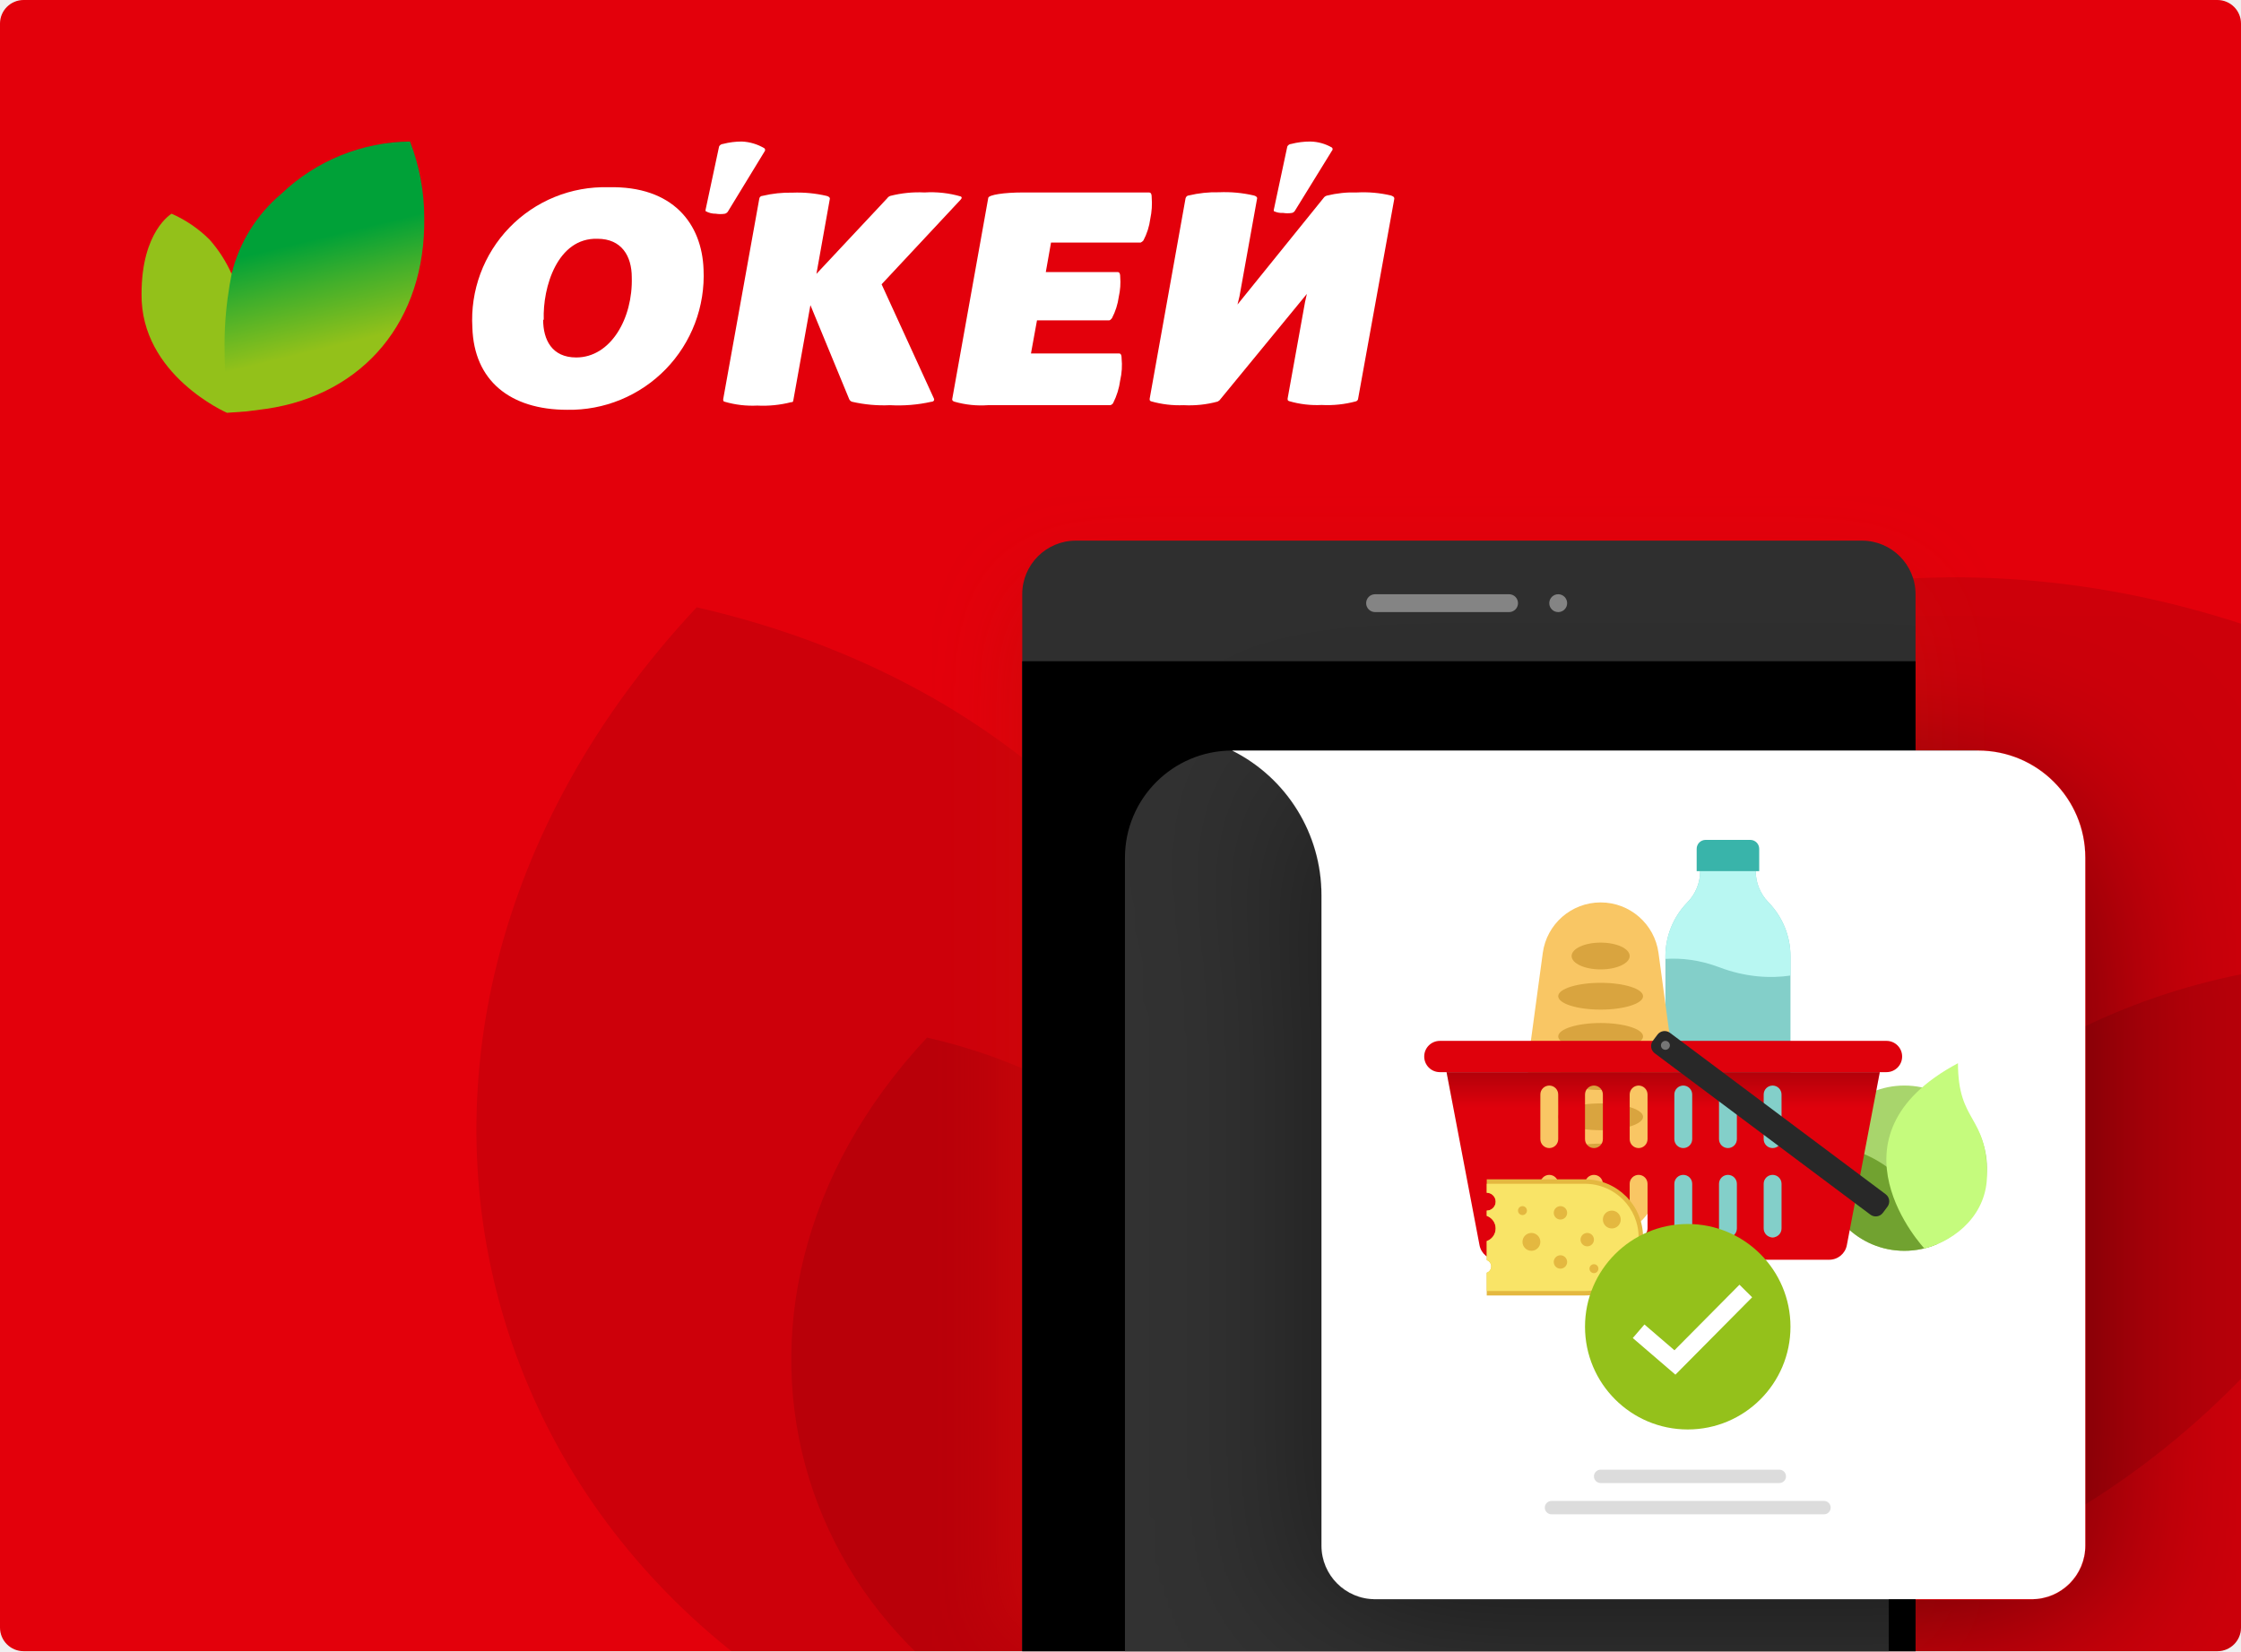
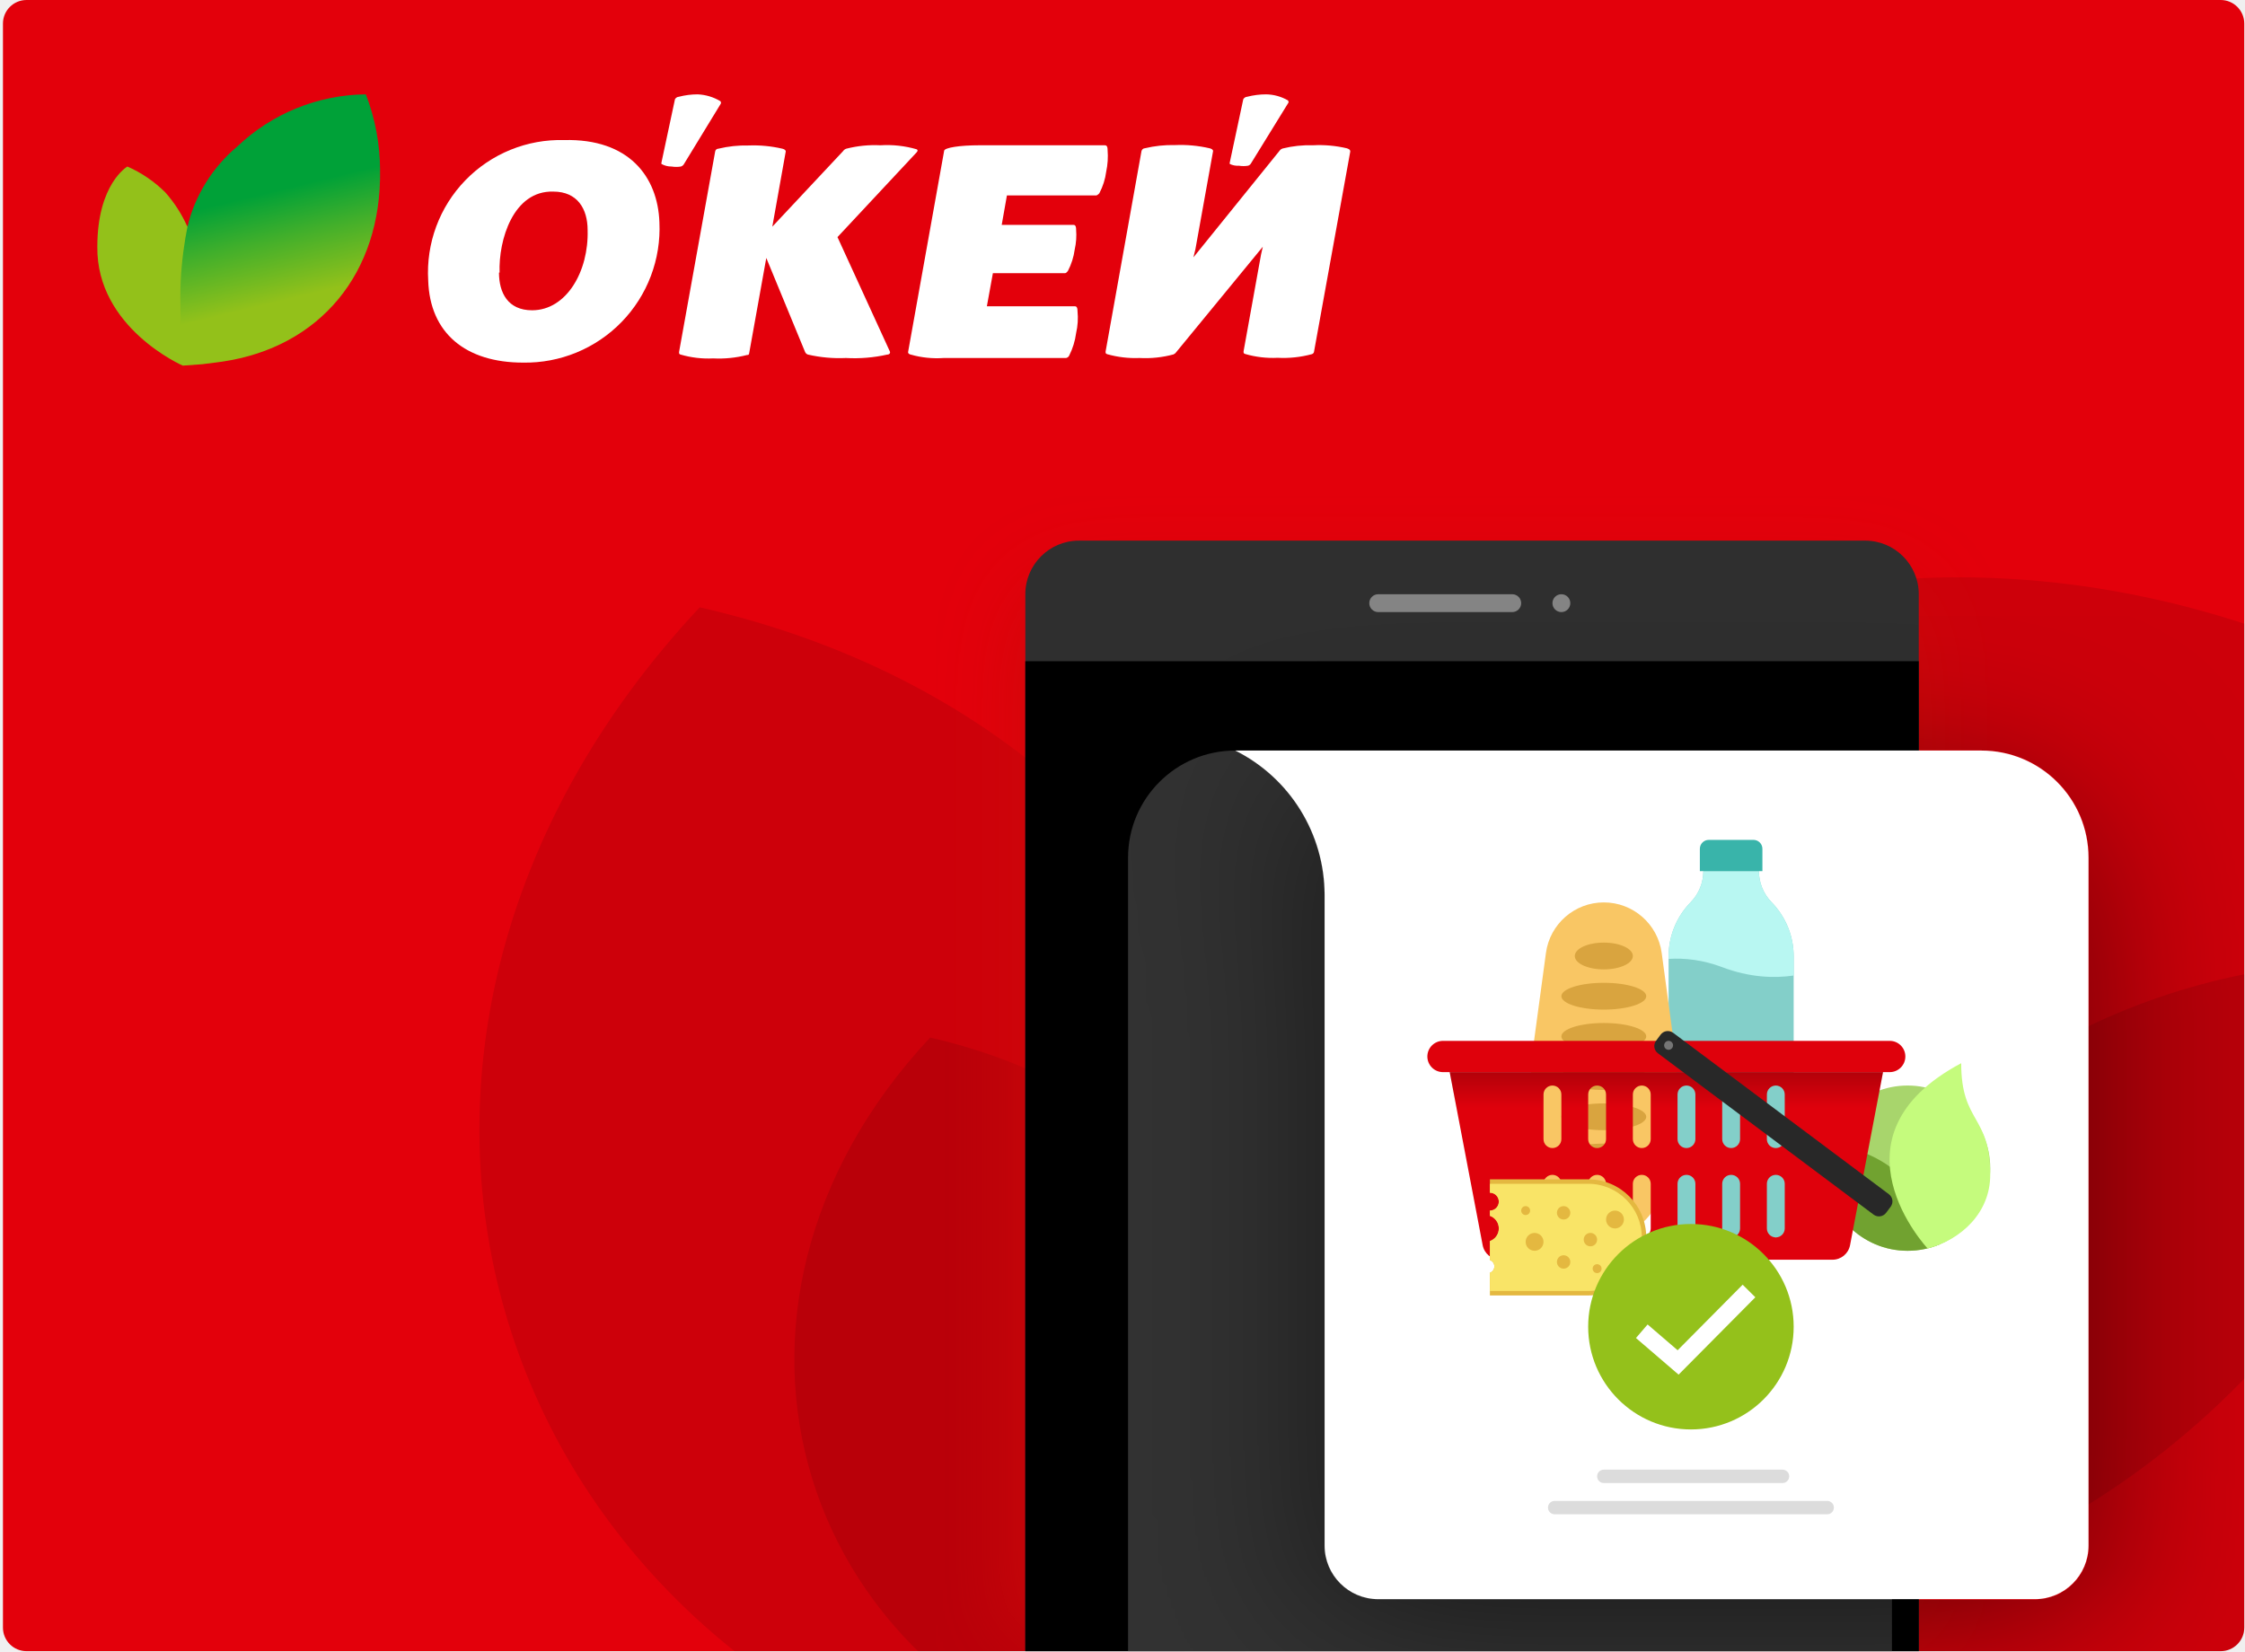
- <svg xmlns="http://www.w3.org/2000/svg" width="760" height="560" viewBox="0 0 760 560" fill="none">
-   <g clip-path="url(#clip0_4188_25077)">
-     <rect width="760" height="560" rx="8" fill="#E3000B" />
-     <mask id="mask0_4188_25077" style="mask-type:alpha" maskUnits="userSpaceOnUse" x="48" y="48" width="96" height="92">
-       <path d="M83.633 139.524C76.97 140 79.146 139.864 76.97 140C76.97 140 47.663 127.217 48.003 99.678C48.003 78.327 58.203 72.479 58.203 72.479C62.99 74.586 67.347 77.559 71.054 81.251C74.131 84.718 76.654 88.64 78.534 92.878C81.145 82.243 87.075 72.717 95.465 65.679C107.23 54.478 122.807 48.159 139.051 48C142.239 56.242 143.876 65.002 143.879 73.839C144.355 108.653 123.48 133.744 90.433 138.64L83.633 139.524Z" fill="white" />
+ <svg xmlns="http://www.w3.org/2000/svg" width="609" height="448" viewBox="0 0 609 448" fill="none">
+   <g clip-path="url(#clip0_30215_29438)">
+     <rect x="0.8" width="608" height="448" rx="6.4" fill="#E3000B" />
+     <mask id="mask0_30215_29438" style="mask-type:alpha" maskUnits="userSpaceOnUse" x="26" y="25" width="78" height="75">
+       <path d="M54.906 98.819C49.575 99.2 51.316 99.091 49.575 99.2C49.575 99.2 26.13 88.973 26.402 66.942C26.402 49.861 34.561 45.183 34.561 45.183C38.392 46.869 41.877 49.248 44.843 52.2C47.304 54.975 49.323 58.112 50.826 61.502C52.915 52.995 57.66 45.373 64.371 39.743C73.783 30.782 86.245 25.727 99.24 25.6C101.791 32.193 103.1 39.202 103.102 46.271C103.483 74.123 86.783 94.195 60.346 98.112L54.906 98.819Z" fill="white" />
    </mask>
-     <g mask="url(#mask0_4188_25077)">
-       <path d="M70.034 69.079L39.435 76.914L59.481 149.842L80.234 140.476C80.234 140.476 83.634 127.629 83.634 116.677C83.634 99.678 70.034 69.079 70.034 69.079Z" fill="url(#paint0_linear_4188_25077)" />
-       <path d="M162.484 132.104L141.431 45.28L110.832 52.08L87.034 65.679C87.034 65.679 76.153 88.405 76.153 116.677C76.154 144.95 80.859 151.897 80.859 151.897L162.484 132.104Z" fill="url(#paint1_linear_4188_25077)" />
+     <g mask="url(#mask0_30215_29438)">
+       <path d="M44.027 42.463L19.548 48.732L35.584 107.074L52.186 99.581C52.186 99.581 54.906 89.304 54.906 80.542C54.906 66.942 44.027 42.463 44.027 42.463Z" fill="url(#paint0_linear_30215_29438)" />
+       <path d="M117.987 92.883L101.144 23.424L76.665 28.864L57.626 39.743C57.626 39.743 48.922 57.924 48.922 80.542C48.923 103.16 52.686 108.717 52.686 108.717L117.987 92.883Z" fill="url(#paint1_linear_30215_29438)" />
    </g>
-     <path d="M390.572 66.835C390.572 65.475 390.096 65.272 389.62 65.272H347.122C340.322 65.272 335.359 66.087 335.155 67.107L322.915 135.444C322.915 135.852 323.255 136.124 323.799 136.26C327.444 137.293 331.24 137.684 335.019 137.416H376.497C376.711 137.374 376.913 137.285 377.09 137.155C377.266 137.026 377.412 136.86 377.517 136.668C378.737 134.259 379.541 131.662 379.897 128.985C380.462 126.534 380.623 124.008 380.373 121.505C380.373 120.077 379.897 119.873 379.489 119.873H349.638L351.678 108.654H376.089C376.497 108.654 376.769 108.314 377.109 107.906C378.296 105.633 379.078 103.171 379.421 100.63C379.925 98.401 380.085 96.108 379.897 93.83C379.897 92.47 379.421 92.266 379.013 92.266H354.67L356.438 82.271H386.832C386.832 82.271 387.512 81.931 387.784 81.523C388.98 79.254 389.763 76.79 390.096 74.247C390.619 71.813 390.779 69.316 390.572 66.835Z" fill="white" />
-     <path d="M287.965 135.308C288.05 135.535 288.186 135.739 288.363 135.904C288.54 136.069 288.753 136.191 288.985 136.26C293.196 137.227 297.52 137.616 301.836 137.416C306.536 137.68 311.25 137.291 315.844 136.26C316.524 136.26 317 135.784 316.728 135.172L298.98 96.414L325.839 67.651C326.315 67.107 326.179 66.835 325.839 66.631C321.846 65.469 317.682 65.008 313.532 65.271C309.642 65.079 305.746 65.468 301.972 66.427C301.529 66.572 301.147 66.859 300.884 67.243L276.881 92.878L281.437 67.379C281.437 66.835 280.825 66.563 280.281 66.427C276.516 65.554 272.652 65.188 268.79 65.339C265.357 65.26 261.929 65.625 258.59 66.427C258.046 66.427 257.57 66.835 257.502 67.379L245.263 135.376C245.263 135.92 245.263 136.124 245.807 136.26C249.381 137.299 253.104 137.736 256.822 137.552C260.689 137.748 264.563 137.358 268.314 136.396C268.722 136.396 268.994 136.396 269.062 135.648L274.841 103.486L287.965 135.308Z" fill="white" />
-     <path d="M471.693 66.291C467.93 65.409 464.061 65.066 460.202 65.272C456.745 65.159 453.29 65.525 449.934 66.359C449.627 66.45 449.347 66.613 449.118 66.835L419.675 103.282L420.355 100.494L426.339 67.243C426.339 66.7 425.727 66.427 425.183 66.291C421.329 65.397 417.372 65.031 413.42 65.204C409.964 65.12 406.513 65.486 403.152 66.291C402.676 66.291 402.2 66.7 402.064 67.243L389.893 135.24C389.893 135.784 389.893 135.92 390.437 136.124C393.995 137.13 397.69 137.566 401.384 137.416C405.278 137.627 409.18 137.214 412.944 136.192L413.556 135.784L443.202 99.678L442.59 102.398L436.675 135.172C436.675 135.716 436.675 135.852 437.219 136.056C440.793 137.096 444.516 137.532 448.234 137.348C452.128 137.552 456.029 137.139 459.794 136.124C459.964 136.08 460.121 135.995 460.251 135.877C460.382 135.758 460.481 135.61 460.541 135.444L472.849 67.447C472.917 66.7 472.237 66.496 471.693 66.291Z" fill="white" />
-     <path d="M444.358 48C442.179 47.999 440.009 48.273 437.898 48.816C437.286 48.816 436.606 49.36 436.538 49.836L431.982 71.187C431.982 71.187 431.982 71.187 431.982 71.595C432.953 72.072 434.032 72.283 435.11 72.207C436.123 72.374 437.157 72.374 438.17 72.207C438.561 72.106 438.9 71.864 439.122 71.527L451.702 51.128C451.776 51.058 451.835 50.974 451.875 50.88C451.915 50.787 451.936 50.686 451.936 50.584C451.936 50.482 451.915 50.381 451.875 50.288C451.835 50.194 451.776 50.11 451.702 50.04C449.466 48.749 446.939 48.047 444.358 48Z" fill="white" />
-     <path d="M251.586 48C249.429 47.999 247.281 48.273 245.194 48.816C244.582 48.816 243.902 49.36 243.834 49.836L239.278 71.187C239.278 71.187 239.278 71.187 239.278 71.595C240.334 72.194 241.532 72.499 242.746 72.479C243.782 72.65 244.838 72.65 245.874 72.479C246.255 72.358 246.588 72.12 246.826 71.799L259.269 51.4C259.403 51.25 259.477 51.057 259.477 50.856C259.477 50.655 259.403 50.462 259.269 50.312C256.94 48.914 254.299 48.119 251.586 48Z" fill="white" />
-     <path d="M238.599 91.382C238.888 97.594 237.9 103.8 235.696 109.615C233.493 115.431 230.12 120.733 225.787 125.194C221.453 129.654 216.251 133.179 210.502 135.551C204.753 137.922 198.579 139.089 192.361 138.98C172.913 138.98 160.742 128.984 160.198 111.101C159.828 104.881 160.755 98.652 162.921 92.809C165.087 86.966 168.445 81.638 172.78 77.162C177.115 72.686 182.334 69.16 188.104 66.809C193.875 64.458 200.071 63.332 206.3 63.503C228.263 62.959 238.055 75.947 238.599 91.382ZM184.201 108.449C184.201 115.249 187.193 121.233 195.42 121.233C207.116 121.233 214.664 107.973 214.256 94.034C214.256 86.826 210.788 80.978 202.628 80.978C189.029 80.57 183.997 97.434 184.405 108.449H184.201Z" fill="white" />
-     <path d="M314.395 351.894C228.217 444.022 268.209 574.621 391.196 602.698C477.374 510.57 437.382 379.972 314.395 351.894Z" fill="black" fill-opacity="0.1" />
-     <path d="M236.266 205.971C96.44 355.451 161.327 567.35 360.877 612.907C500.703 463.427 435.815 251.528 236.266 205.971Z" fill="black" fill-opacity="0.1" />
-     <path d="M847.834 254.2C834.22 509.238 587.464 634.046 373.959 493.884C387.573 238.846 634.329 114.038 847.834 254.2Z" fill="black" fill-opacity="0.1" />
-     <path d="M924.447 353.83C941.365 554.81 761.827 679.116 579.658 592.55C562.74 391.57 742.278 267.264 924.447 353.83Z" fill="black" fill-opacity="0.1" />
-     <g filter="url(#filter0_d_4188_25077)">
-       <path d="M346.668 201.532C346.668 191.493 354.807 183.355 364.846 183.355H631.448C641.487 183.355 649.626 191.493 649.626 201.532V560.537H346.668V201.532Z" fill="#2F2F2F" />
+     <path d="M300.457 40.668C300.457 39.58 300.076 39.417 299.695 39.417H265.697C260.257 39.417 256.286 40.07 256.123 40.886L246.331 95.556C246.331 95.882 246.603 96.1 247.038 96.208C249.954 97.034 252.991 97.347 256.014 97.133H289.196C289.368 97.099 289.53 97.028 289.671 96.924C289.812 96.821 289.928 96.688 290.012 96.535C290.988 94.608 291.632 92.529 291.916 90.388C292.369 88.427 292.497 86.406 292.297 84.404C292.297 83.262 291.916 83.099 291.59 83.099H267.709L269.341 74.123H288.87C289.196 74.123 289.414 73.851 289.686 73.525C290.635 71.706 291.261 69.737 291.535 67.704C291.939 65.921 292.067 64.086 291.916 62.264C291.916 61.176 291.535 61.013 291.209 61.013H271.735L273.149 53.017H297.465C297.465 53.017 298.009 52.745 298.226 52.418C299.183 50.603 299.81 48.632 300.076 46.598C300.494 44.651 300.622 42.653 300.457 40.668V40.668Z" fill="white" />
+     <path d="M218.372 95.447C218.439 95.628 218.548 95.791 218.69 95.923C218.832 96.056 219.002 96.153 219.188 96.208C222.557 96.982 226.016 97.293 229.469 97.133C233.229 97.344 237 97.033 240.675 96.208C241.219 96.208 241.599 95.827 241.382 95.338L227.184 64.331L248.671 41.321C249.052 40.886 248.943 40.668 248.671 40.505C245.477 39.575 242.145 39.207 238.825 39.417C235.714 39.263 232.597 39.575 229.578 40.342C229.223 40.457 228.917 40.687 228.707 40.995L209.505 61.502L213.149 41.103C213.149 40.668 212.66 40.451 212.225 40.342C209.213 39.644 206.121 39.351 203.032 39.471C200.285 39.408 197.543 39.7 194.872 40.342C194.437 40.342 194.056 40.668 194.002 41.103L184.21 95.501C184.21 95.936 184.21 96.099 184.645 96.208C187.505 97.04 190.483 97.389 193.458 97.242C196.551 97.398 199.65 97.087 202.651 96.317C202.977 96.317 203.195 96.317 203.249 95.719L207.873 69.989L218.372 95.447Z" fill="white" />
+     <path d="M365.353 40.233C362.343 39.527 359.248 39.252 356.16 39.417C353.395 39.327 350.631 39.62 347.946 40.288C347.701 40.36 347.477 40.49 347.293 40.668L323.739 69.826L324.283 67.595L329.07 40.995C329.07 40.56 328.581 40.342 328.145 40.233C325.062 39.518 321.897 39.225 318.735 39.363C315.971 39.296 313.209 39.589 310.521 40.233C310.14 40.233 309.759 40.56 309.65 40.995L299.913 95.392C299.913 95.828 299.913 95.936 300.348 96.1C303.195 96.904 306.151 97.253 309.106 97.133C312.221 97.302 315.343 96.971 318.354 96.154L318.843 95.828L342.561 66.942L342.071 69.118L337.339 95.338C337.339 95.773 337.339 95.882 337.774 96.045C340.634 96.877 343.612 97.226 346.586 97.079C349.701 97.242 352.822 96.911 355.834 96.1C355.97 96.064 356.096 95.996 356.2 95.901C356.304 95.807 356.384 95.688 356.432 95.556L366.278 41.158C366.333 40.56 365.789 40.396 365.353 40.233Z" fill="white" />
+     <path d="M343.486 25.6C341.743 25.599 340.007 25.819 338.319 26.253C337.829 26.253 337.285 26.688 337.231 27.069L333.586 44.15C333.586 44.15 333.586 44.15 333.586 44.476C334.362 44.857 335.226 45.026 336.088 44.966C336.899 45.1 337.726 45.1 338.536 44.966C338.848 44.885 339.12 44.691 339.298 44.422L349.361 28.102C349.421 28.047 349.468 27.979 349.5 27.904C349.532 27.829 349.549 27.749 349.549 27.667C349.549 27.586 349.532 27.505 349.5 27.43C349.468 27.355 349.421 27.288 349.361 27.232C347.573 26.199 345.551 25.637 343.486 25.6V25.6Z" fill="white" />
+     <path d="M189.268 25.6C187.543 25.599 185.824 25.819 184.154 26.253C183.665 26.253 183.121 26.688 183.067 27.069L179.422 44.15C179.422 44.15 179.422 44.15 179.422 44.476C180.267 44.955 181.225 45.2 182.196 45.183C183.025 45.32 183.87 45.32 184.698 45.183C185.003 45.086 185.27 44.896 185.46 44.639L195.415 28.32C195.522 28.2 195.581 28.045 195.581 27.885C195.581 27.724 195.522 27.569 195.415 27.45C193.552 26.331 191.439 25.695 189.268 25.6V25.6Z" fill="white" />
+     <path d="M178.879 60.306C179.11 65.275 178.32 70.24 176.557 74.892C174.794 79.545 172.096 83.786 168.629 87.355C165.163 90.924 161.001 93.743 156.402 95.641C151.802 97.537 146.863 98.471 141.888 98.384C126.331 98.384 116.593 90.388 116.158 76.081C115.862 71.105 116.604 66.121 118.337 61.447C120.07 56.773 122.755 52.51 126.224 48.93C129.692 45.349 133.867 42.528 138.483 40.647C143.1 38.766 148.057 37.866 153.04 38.003C170.61 37.567 178.443 47.957 178.879 60.306ZM135.361 73.959C135.361 79.399 137.754 84.186 144.336 84.186C153.693 84.186 159.731 73.579 159.404 62.427C159.404 56.661 156.63 51.983 150.102 51.983C139.223 51.656 135.197 65.147 135.524 73.959H135.361Z" fill="white" />
+     <path d="M252.316 281.515C183.374 355.218 215.367 459.696 313.757 482.159C382.699 408.456 350.706 303.977 252.316 281.515Z" fill="black" fill-opacity="0.1" />
+     <path d="M189.812 164.777C77.952 284.361 129.862 453.88 289.502 490.326C401.362 370.742 349.452 201.222 189.812 164.777Z" fill="black" fill-opacity="0.1" />
+     <path d="M679.067 203.36C668.175 407.391 470.771 507.237 299.967 395.107C310.858 191.077 508.263 91.23 679.067 203.36Z" fill="black" fill-opacity="0.1" />
+     <path d="M740.357 283.064C753.892 443.848 610.261 543.293 464.526 474.04C450.991 313.256 594.622 213.811 740.357 283.064Z" fill="black" fill-opacity="0.1" />
+     <g filter="url(#filter0_d_30215_29438)">
+       <path d="M278.135 161.226C278.135 153.195 284.645 146.684 292.677 146.684H505.959C513.99 146.684 520.501 153.195 520.501 161.226V448.43H278.135V161.226Z" fill="#2F2F2F" />
    </g>
-     <path d="M346.668 224.254H649.626V560.537H346.668V224.254Z" fill="black" />
-     <rect x="514.809" y="201.533" width="6.059" height="51.503" rx="3.03" transform="rotate(90 514.809 201.533)" fill="#848484" />
-     <rect x="531.472" y="201.533" width="6.059" height="6.059" rx="3.03" transform="rotate(90 531.472 201.533)" fill="#848484" />
-     <path d="M670.833 254.55H417.863C397.785 254.55 381.509 270.827 381.509 290.905V560.537H640.537V303.57C640.537 282.811 652.266 263.834 670.833 254.55Z" fill="#323232" />
-     <g filter="url(#filter1_d_4188_25077)">
-       <path d="M417.863 254.55H670.833C690.911 254.55 707.188 270.827 707.188 290.905V524.182C707.188 534.221 699.049 542.36 689.01 542.36H466.336C456.297 542.36 448.159 534.221 448.159 524.182V303.57C448.159 282.811 436.431 263.834 417.863 254.55Z" fill="white" />
+     <path d="M278.135 179.404H520.501V448.43H278.135V179.404Z" fill="black" />
+     <rect x="412.647" y="161.226" width="4.847" height="41.202" rx="2.424" transform="rotate(90 412.647 161.226)" fill="#848484" />
+     <rect x="425.978" y="161.226" width="4.847" height="4.847" rx="2.424" transform="rotate(90 425.978 161.226)" fill="#848484" />
+     <path d="M537.466 203.64H335.09C319.028 203.64 306.006 216.661 306.006 232.724V448.43H513.229V242.856C513.229 226.249 522.612 211.067 537.466 203.64V203.64Z" fill="#323232" />
+     <g filter="url(#filter1_d_30215_29438)">
+       <path d="M335.091 203.64H537.466C553.529 203.64 566.55 216.661 566.55 232.724V419.346C566.55 427.377 560.04 433.888 552.008 433.888H373.869C365.838 433.888 359.327 427.377 359.327 419.346V242.856C359.327 226.249 349.945 211.067 335.091 203.64V203.64Z" fill="white" />
    </g>
-     <path fill-rule="evenodd" clip-rule="evenodd" d="M576.579 295.449H586.004H595.43C595.43 299.36 596.949 303.118 599.666 305.93L599.848 306.118C604.571 311.006 607.211 317.538 607.211 324.335V413.603C607.211 416.949 604.499 419.662 601.152 419.662H586.004H570.857C567.51 419.662 564.797 416.949 564.797 413.603V324.335C564.797 317.538 567.438 311.006 572.161 306.118L572.343 305.93C575.06 303.118 576.579 299.36 576.579 295.449Z" fill="#83CFC9" />
-     <path fill-rule="evenodd" clip-rule="evenodd" d="M586.004 295.449H576.579C576.579 299.36 575.06 303.118 572.343 305.93L572.161 306.118C567.438 311.006 564.797 317.538 564.797 324.335V325.213C570.256 324.868 576.437 325.538 582.975 328.018C592.213 331.522 600.6 331.83 607.211 330.857V324.335C607.211 317.538 604.571 311.006 599.848 306.118L599.666 305.93C596.949 303.118 595.43 299.36 595.43 295.449H586.004Z" fill="#B8F7F2" />
-     <path d="M575.401 287.876C575.401 286.202 576.757 284.846 578.43 284.846H593.578C595.252 284.846 596.608 286.202 596.608 287.876V295.449H575.401V287.876Z" fill="#39B4AA" />
-     <path d="M523.208 323.2C524.538 313.379 532.922 306.053 542.833 306.053C552.744 306.053 561.128 313.379 562.458 323.2L567.173 358.026C567.607 361.232 567.607 364.483 567.173 367.689L562.458 402.515C561.128 412.336 552.744 419.662 542.833 419.662C532.922 419.662 524.538 412.336 523.208 402.515L518.493 367.689C518.059 364.483 518.059 361.232 518.493 358.026L523.208 323.2Z" fill="#F9C664" />
-     <ellipse cx="542.833" cy="324.23" rx="9.846" ry="4.544" fill="#D9A43F" />
-     <ellipse cx="542.833" cy="337.863" rx="14.39" ry="4.544" fill="#D9A43F" />
-     <ellipse cx="542.833" cy="351.496" rx="14.39" ry="4.544" fill="#D9A43F" />
-     <ellipse cx="542.833" cy="365.129" rx="14.39" ry="4.544" fill="#D9A43F" />
-     <ellipse cx="542.833" cy="378.763" rx="14.39" ry="4.544" fill="#D9A43F" />
-     <ellipse cx="542.833" cy="392.395" rx="14.39" ry="4.544" fill="#D9A43F" />
-     <circle cx="645.839" cy="396.183" r="28.024" fill="#A8D56C" />
-     <path fill-rule="evenodd" clip-rule="evenodd" d="M656.991 421.9C653.573 423.384 649.802 424.207 645.839 424.207C630.362 424.207 617.815 411.66 617.815 396.183C617.815 393.369 618.23 390.651 619.002 388.088C644.547 390.797 653.741 410.119 656.991 421.9Z" fill="#71A230" />
-     <path d="M652.655 423.449C652.655 423.449 617.058 385.579 664.016 360.585C664.016 381.035 673.862 378.005 673.862 398.455C673.862 411.331 664.016 420.419 652.655 423.449Z" fill="#C5FB7D" />
-     <rect x="482.999" y="353.011" width="162.082" height="10.604" rx="5.302" fill="#DF010C" />
-     <path fill-rule="evenodd" clip-rule="evenodd" d="M490.573 363.615H637.507L626.327 422.31C625.783 425.168 623.284 427.236 620.375 427.236H507.705C504.796 427.236 502.297 425.168 501.753 422.31L490.573 363.615ZM552.679 371.188C552.679 369.515 554.036 368.159 555.709 368.159C557.382 368.159 558.738 369.515 558.738 371.188V386.336C558.738 388.009 557.382 389.366 555.709 389.366C554.036 389.366 552.679 388.009 552.679 386.336V371.188ZM525.413 368.159C523.74 368.159 522.383 369.515 522.383 371.188V386.336C522.383 388.009 523.74 389.366 525.413 389.366C527.086 389.366 528.443 388.009 528.443 386.336V371.188C528.443 369.515 527.086 368.159 525.413 368.159ZM582.975 371.188C582.975 369.515 584.331 368.159 586.005 368.159C587.678 368.159 589.034 369.515 589.034 371.188V386.336C589.034 388.009 587.678 389.366 586.005 389.366C584.331 389.366 582.975 388.009 582.975 386.336V371.188ZM540.561 368.159C538.888 368.159 537.531 369.515 537.531 371.188V386.336C537.531 388.009 538.888 389.366 540.561 389.366C542.234 389.366 543.591 388.009 543.591 386.336V371.188C543.591 369.515 542.234 368.159 540.561 368.159ZM567.827 371.188C567.827 369.515 569.184 368.159 570.857 368.159C572.53 368.159 573.886 369.515 573.886 371.188V386.336C573.886 388.009 572.53 389.366 570.857 389.366C569.184 389.366 567.827 388.009 567.827 386.336V371.188ZM601.153 368.159C599.479 368.159 598.123 369.515 598.123 371.188V386.336C598.123 388.009 599.479 389.366 601.153 389.366C602.826 389.366 604.182 388.009 604.182 386.336V371.188C604.182 369.515 602.826 368.159 601.153 368.159ZM552.679 401.484C552.679 399.811 554.036 398.455 555.709 398.455C557.382 398.455 558.738 399.811 558.738 401.484V416.632C558.738 418.305 557.382 419.662 555.709 419.662C554.036 419.662 552.679 418.305 552.679 416.632V401.484ZM525.413 398.455C523.74 398.455 522.383 399.811 522.383 401.484V416.632C522.383 418.305 523.74 419.662 525.413 419.662C527.086 419.662 528.443 418.305 528.443 416.632V401.484C528.443 399.811 527.086 398.455 525.413 398.455ZM582.975 401.484C582.975 399.811 584.331 398.455 586.005 398.455C587.678 398.455 589.034 399.811 589.034 401.484V416.632C589.034 418.305 587.678 419.662 586.005 419.662C584.331 419.662 582.975 418.305 582.975 416.632V401.484ZM540.561 398.455C538.888 398.455 537.531 399.811 537.531 401.484V416.632C537.531 418.305 538.888 419.662 540.561 419.662C542.234 419.662 543.591 418.305 543.591 416.632V401.484C543.591 399.811 542.234 398.455 540.561 398.455ZM567.827 401.484C567.827 399.811 569.184 398.455 570.857 398.455C572.53 398.455 573.886 399.811 573.886 401.484V416.632C573.886 418.305 572.53 419.662 570.857 419.662C569.184 419.662 567.827 418.305 567.827 416.632V401.484ZM601.153 398.455C599.479 398.455 598.123 399.811 598.123 401.484V416.632C598.123 418.305 599.479 419.662 601.153 419.662C602.826 419.662 604.182 418.305 604.182 416.632V401.484C604.182 399.811 602.826 398.455 601.153 398.455Z" fill="#DF010C" />
-     <path fill-rule="evenodd" clip-rule="evenodd" d="M490.573 363.615H637.507L626.327 422.31C625.783 425.168 623.284 427.236 620.375 427.236H507.705C504.796 427.236 502.297 425.168 501.753 422.31L490.573 363.615ZM552.679 371.188C552.679 369.515 554.036 368.159 555.709 368.159C557.382 368.159 558.738 369.515 558.738 371.188V386.336C558.738 388.009 557.382 389.366 555.709 389.366C554.036 389.366 552.679 388.009 552.679 386.336V371.188ZM525.413 368.159C523.74 368.159 522.383 369.515 522.383 371.188V386.336C522.383 388.009 523.74 389.366 525.413 389.366C527.086 389.366 528.443 388.009 528.443 386.336V371.188C528.443 369.515 527.086 368.159 525.413 368.159ZM582.975 371.188C582.975 369.515 584.331 368.159 586.005 368.159C587.678 368.159 589.034 369.515 589.034 371.188V386.336C589.034 388.009 587.678 389.366 586.005 389.366C584.331 389.366 582.975 388.009 582.975 386.336V371.188ZM540.561 368.159C538.888 368.159 537.531 369.515 537.531 371.188V386.336C537.531 388.009 538.888 389.366 540.561 389.366C542.234 389.366 543.591 388.009 543.591 386.336V371.188C543.591 369.515 542.234 368.159 540.561 368.159ZM567.827 371.188C567.827 369.515 569.184 368.159 570.857 368.159C572.53 368.159 573.886 369.515 573.886 371.188V386.336C573.886 388.009 572.53 389.366 570.857 389.366C569.184 389.366 567.827 388.009 567.827 386.336V371.188ZM601.153 368.159C599.479 368.159 598.123 369.515 598.123 371.188V386.336C598.123 388.009 599.479 389.366 601.153 389.366C602.826 389.366 604.182 388.009 604.182 386.336V371.188C604.182 369.515 602.826 368.159 601.153 368.159ZM552.679 401.484C552.679 399.811 554.036 398.455 555.709 398.455C557.382 398.455 558.738 399.811 558.738 401.484V416.632C558.738 418.305 557.382 419.662 555.709 419.662C554.036 419.662 552.679 418.305 552.679 416.632V401.484ZM525.413 398.455C523.74 398.455 522.383 399.811 522.383 401.484V416.632C522.383 418.305 523.74 419.662 525.413 419.662C527.086 419.662 528.443 418.305 528.443 416.632V401.484C528.443 399.811 527.086 398.455 525.413 398.455ZM582.975 401.484C582.975 399.811 584.331 398.455 586.005 398.455C587.678 398.455 589.034 399.811 589.034 401.484V416.632C589.034 418.305 587.678 419.662 586.005 419.662C584.331 419.662 582.975 418.305 582.975 416.632V401.484ZM540.561 398.455C538.888 398.455 537.531 399.811 537.531 401.484V416.632C537.531 418.305 538.888 419.662 540.561 419.662C542.234 419.662 543.591 418.305 543.591 416.632V401.484C543.591 399.811 542.234 398.455 540.561 398.455ZM567.827 401.484C567.827 399.811 569.184 398.455 570.857 398.455C572.53 398.455 573.886 399.811 573.886 401.484V416.632C573.886 418.305 572.53 419.662 570.857 419.662C569.184 419.662 567.827 418.305 567.827 416.632V401.484ZM601.153 398.455C599.479 398.455 598.123 399.811 598.123 401.484V416.632C598.123 418.305 599.479 419.662 601.153 419.662C602.826 419.662 604.182 418.305 604.182 416.632V401.484C604.182 399.811 602.826 398.455 601.153 398.455Z" fill="url(#paint2_linear_4188_25077)" fill-opacity="0.2" />
-     <rect x="563.92" y="348.467" width="97.417" height="8.649" rx="3.03" transform="rotate(36.8065 563.92 348.467)" fill="#282828" />
-     <circle cx="564.798" cy="354.526" r="1.515" fill="#757575" />
-     <path fill-rule="evenodd" clip-rule="evenodd" d="M537.531 399.97H504.206V404.514C505.879 404.514 507.236 405.87 507.236 407.544C507.236 409.217 505.879 410.573 504.206 410.573V412.347C505.971 412.971 507.235 414.654 507.235 416.632C507.235 418.611 505.971 420.294 504.206 420.918V427.365C505.088 427.677 505.721 428.519 505.721 429.508C505.721 430.497 505.088 431.339 504.206 431.651V439.354H537.531C548.407 439.354 557.224 430.538 557.224 419.662C557.224 408.786 548.407 399.97 537.531 399.97Z" fill="#E4B840" />
-     <path fill-rule="evenodd" clip-rule="evenodd" d="M537.531 401.484H504.206V404.514C505.879 404.514 507.236 405.871 507.236 407.544C507.236 409.217 505.879 410.573 504.206 410.573V412.346C505.971 412.97 507.235 414.654 507.235 416.632C507.235 418.611 505.971 420.294 504.206 420.918V427.365C505.088 427.677 505.721 428.519 505.721 429.508C505.721 430.497 505.088 431.339 504.206 431.651V437.839H537.531C547.571 437.839 555.709 429.701 555.709 419.662C555.709 409.623 547.571 401.484 537.531 401.484Z" fill="#F9E467" />
-     <circle cx="516.324" cy="410.573" r="1.515" fill="#E4B840" />
-     <circle cx="540.561" cy="430.266" r="1.515" fill="#E4B840" />
-     <circle cx="529.2" cy="411.331" r="2.272" fill="#E4B840" />
-     <circle cx="538.289" cy="420.419" r="2.272" fill="#E4B840" />
-     <circle cx="529.2" cy="427.993" r="2.272" fill="#E4B840" />
-     <circle cx="519.354" cy="421.177" r="3.03" fill="#E4B840" />
-     <circle cx="546.62" cy="413.603" r="3.03" fill="#E4B840" />
-     <path d="M572.371 484.798C591.613 484.798 607.211 469.199 607.211 449.958C607.211 430.716 591.613 415.117 572.371 415.117C553.13 415.117 537.531 430.716 537.531 449.958C537.531 469.199 553.13 484.798 572.371 484.798Z" fill="#94C11B" />
-     <path d="M555.708 451.492L568.028 462.076L592.063 437.839" stroke="white" stroke-width="6.059" />
-     <rect x="540.561" y="498.431" width="65.136" height="4.544" rx="2.272" fill="#DCDCDC" />
-     <rect x="523.898" y="509.034" width="96.946" height="4.544" rx="2.272" fill="#DCDCDC" />
+     <path fill-rule="evenodd" clip-rule="evenodd" d="M462.062 236.359H469.602H477.143C477.143 239.488 478.358 242.494 480.532 244.744L480.677 244.894C484.456 248.805 486.568 254.03 486.568 259.468V330.882C486.568 333.559 484.398 335.73 481.721 335.73H469.602H457.484C454.807 335.73 452.637 333.559 452.637 330.882V259.468C452.637 254.03 454.749 248.805 458.528 244.894L458.673 244.744C460.847 242.494 462.062 239.488 462.062 236.359Z" fill="#83CFC9" />
+     <path fill-rule="evenodd" clip-rule="evenodd" d="M469.602 236.359H462.062C462.062 239.488 460.847 242.494 458.673 244.744L458.528 244.894C454.749 248.805 452.637 254.03 452.637 259.468V260.171C457.003 259.895 461.948 260.43 467.179 262.414C474.57 265.217 481.279 265.464 486.568 264.685V259.468C486.568 254.03 484.456 248.805 480.677 244.894L480.532 244.744C478.358 242.494 477.143 239.488 477.143 236.359H469.602Z" fill="#B8F7F2" />
+     <path d="M461.12 230.3C461.12 228.962 462.205 227.877 463.544 227.877H475.662C477.001 227.877 478.086 228.962 478.086 230.3V236.36H461.12V230.3Z" fill="#39B4AA" />
+     <path d="M419.366 258.56C420.43 250.703 427.138 244.842 435.066 244.842V244.842C442.995 244.842 449.703 250.703 450.766 258.56L454.538 286.42C454.886 288.986 454.886 291.586 454.538 294.151L450.766 322.012C449.703 329.869 442.995 335.73 435.066 335.73V335.73C427.138 335.73 420.43 329.869 419.366 322.012L415.595 294.151C415.247 291.586 415.247 288.986 415.595 286.42L419.366 258.56Z" fill="#F9C664" />
+     <ellipse cx="435.067" cy="259.384" rx="7.877" ry="3.635" fill="#D9A43F" />
+     <ellipse cx="435.067" cy="270.291" rx="11.512" ry="3.635" fill="#D9A43F" />
+     <ellipse cx="435.067" cy="281.197" rx="11.512" ry="3.635" fill="#D9A43F" />
+     <ellipse cx="435.067" cy="292.103" rx="11.512" ry="3.635" fill="#D9A43F" />
+     <ellipse cx="435.067" cy="303.01" rx="11.512" ry="3.635" fill="#D9A43F" />
+     <ellipse cx="435.067" cy="313.916" rx="11.512" ry="3.635" fill="#D9A43F" />
+     <circle cx="517.472" cy="316.946" r="22.419" fill="#A8D56C" />
+     <path fill-rule="evenodd" clip-rule="evenodd" d="M526.392 337.52C523.658 338.707 520.641 339.365 517.471 339.365C505.089 339.365 495.052 329.328 495.052 316.946C495.052 314.695 495.384 312.521 496.001 310.471C516.438 312.638 523.793 328.095 526.392 337.52Z" fill="#71A230" />
+     <path d="M522.924 338.759C522.924 338.759 494.446 308.463 532.013 288.468C532.013 304.828 539.889 302.404 539.889 318.764C539.889 329.064 532.013 336.335 522.924 338.759Z" fill="#C5FB7D" />
+     <rect x="387.199" y="282.409" width="129.666" height="8.483" rx="4.241" fill="#DF010C" />
+     <path fill-rule="evenodd" clip-rule="evenodd" d="M393.259 290.892H510.806L501.862 337.848C501.427 340.135 499.428 341.789 497.101 341.789H406.965C404.637 341.789 402.638 340.135 402.203 337.848L393.259 290.892ZM442.944 296.951C442.944 295.612 444.029 294.527 445.368 294.527C446.706 294.527 447.792 295.612 447.792 296.951V309.069C447.792 310.407 446.706 311.493 445.368 311.493C444.029 311.493 442.944 310.407 442.944 309.069V296.951ZM421.131 294.527C419.792 294.527 418.707 295.612 418.707 296.951V309.069C418.707 310.407 419.792 311.493 421.131 311.493C422.469 311.493 423.555 310.407 423.555 309.069V296.951C423.555 295.612 422.469 294.527 421.131 294.527ZM467.181 296.951C467.181 295.612 468.266 294.527 469.604 294.527C470.943 294.527 472.028 295.612 472.028 296.951V309.069C472.028 310.407 470.943 311.493 469.604 311.493C468.266 311.493 467.181 310.407 467.181 309.069V296.951ZM433.249 294.527C431.911 294.527 430.825 295.612 430.825 296.951V309.069C430.825 310.407 431.911 311.493 433.249 311.493C434.588 311.493 435.673 310.407 435.673 309.069V296.951C435.673 295.612 434.588 294.527 433.249 294.527ZM455.062 296.951C455.062 295.612 456.147 294.527 457.486 294.527C458.824 294.527 459.91 295.612 459.91 296.951V309.069C459.91 310.407 458.824 311.493 457.486 311.493C456.147 311.493 455.062 310.407 455.062 309.069V296.951ZM481.722 294.527C480.384 294.527 479.299 295.612 479.299 296.951V309.069C479.299 310.407 480.384 311.493 481.722 311.493C483.061 311.493 484.146 310.407 484.146 309.069V296.951C484.146 295.612 483.061 294.527 481.722 294.527ZM442.944 321.187C442.944 319.849 444.029 318.764 445.368 318.764C446.706 318.764 447.792 319.849 447.792 321.187V333.306C447.792 334.644 446.706 335.729 445.368 335.729C444.029 335.729 442.944 334.644 442.944 333.306V321.187ZM421.131 318.764C419.792 318.764 418.707 319.849 418.707 321.187V333.306C418.707 334.644 419.792 335.729 421.131 335.729C422.469 335.729 423.555 334.644 423.555 333.306V321.187C423.555 319.849 422.469 318.764 421.131 318.764ZM467.181 321.187C467.181 319.849 468.266 318.764 469.604 318.764C470.943 318.764 472.028 319.849 472.028 321.187V333.306C472.028 334.644 470.943 335.729 469.604 335.729C468.266 335.729 467.181 334.644 467.181 333.306V321.187ZM433.249 318.764C431.911 318.764 430.825 319.849 430.825 321.187V333.306C430.825 334.644 431.911 335.729 433.249 335.729C434.588 335.729 435.673 334.644 435.673 333.306V321.187C435.673 319.849 434.588 318.764 433.249 318.764ZM455.062 321.187C455.062 319.849 456.147 318.764 457.486 318.764C458.824 318.764 459.91 319.849 459.91 321.187V333.306C459.91 334.644 458.824 335.729 457.486 335.729C456.147 335.729 455.062 334.644 455.062 333.306V321.187ZM481.722 318.764C480.384 318.764 479.299 319.849 479.299 321.187V333.306C479.299 334.644 480.384 335.729 481.722 335.729C483.061 335.729 484.146 334.644 484.146 333.306V321.187C484.146 319.849 483.061 318.764 481.722 318.764Z" fill="#DF010C" />
+     <path fill-rule="evenodd" clip-rule="evenodd" d="M393.259 290.892H510.806L501.862 337.848C501.427 340.135 499.428 341.789 497.101 341.789H406.965C404.637 341.789 402.638 340.135 402.203 337.848L393.259 290.892ZM442.944 296.951C442.944 295.612 444.029 294.527 445.368 294.527C446.706 294.527 447.792 295.612 447.792 296.951V309.069C447.792 310.407 446.706 311.493 445.368 311.493C444.029 311.493 442.944 310.407 442.944 309.069V296.951ZM421.131 294.527C419.792 294.527 418.707 295.612 418.707 296.951V309.069C418.707 310.407 419.792 311.493 421.131 311.493C422.469 311.493 423.555 310.407 423.555 309.069V296.951C423.555 295.612 422.469 294.527 421.131 294.527ZM467.181 296.951C467.181 295.612 468.266 294.527 469.604 294.527C470.943 294.527 472.028 295.612 472.028 296.951V309.069C472.028 310.407 470.943 311.493 469.604 311.493C468.266 311.493 467.181 310.407 467.181 309.069V296.951ZM433.249 294.527C431.911 294.527 430.825 295.612 430.825 296.951V309.069C430.825 310.407 431.911 311.493 433.249 311.493C434.588 311.493 435.673 310.407 435.673 309.069V296.951C435.673 295.612 434.588 294.527 433.249 294.527ZM455.062 296.951C455.062 295.612 456.147 294.527 457.486 294.527C458.824 294.527 459.91 295.612 459.91 296.951V309.069C459.91 310.407 458.824 311.493 457.486 311.493C456.147 311.493 455.062 310.407 455.062 309.069V296.951ZM481.722 294.527C480.384 294.527 479.299 295.612 479.299 296.951V309.069C479.299 310.407 480.384 311.493 481.722 311.493C483.061 311.493 484.146 310.407 484.146 309.069V296.951C484.146 295.612 483.061 294.527 481.722 294.527ZM442.944 321.187C442.944 319.849 444.029 318.764 445.368 318.764C446.706 318.764 447.792 319.849 447.792 321.187V333.306C447.792 334.644 446.706 335.729 445.368 335.729C444.029 335.729 442.944 334.644 442.944 333.306V321.187ZM421.131 318.764C419.792 318.764 418.707 319.849 418.707 321.187V333.306C418.707 334.644 419.792 335.729 421.131 335.729C422.469 335.729 423.555 334.644 423.555 333.306V321.187C423.555 319.849 422.469 318.764 421.131 318.764ZM467.181 321.187C467.181 319.849 468.266 318.764 469.604 318.764C470.943 318.764 472.028 319.849 472.028 321.187V333.306C472.028 334.644 470.943 335.729 469.604 335.729C468.266 335.729 467.181 334.644 467.181 333.306V321.187ZM433.249 318.764C431.911 318.764 430.825 319.849 430.825 321.187V333.306C430.825 334.644 431.911 335.729 433.249 335.729C434.588 335.729 435.673 334.644 435.673 333.306V321.187C435.673 319.849 434.588 318.764 433.249 318.764ZM455.062 321.187C455.062 319.849 456.147 318.764 457.486 318.764C458.824 318.764 459.91 319.849 459.91 321.187V333.306C459.91 334.644 458.824 335.729 457.486 335.729C456.147 335.729 455.062 334.644 455.062 333.306V321.187ZM481.722 318.764C480.384 318.764 479.299 319.849 479.299 321.187V333.306C479.299 334.644 480.384 335.729 481.722 335.729C483.061 335.729 484.146 334.644 484.146 333.306V321.187C484.146 319.849 483.061 318.764 481.722 318.764Z" fill="url(#paint2_linear_30215_29438)" fill-opacity="0.2" />
+     <rect x="451.936" y="278.773" width="77.934" height="6.92" rx="2.424" transform="rotate(36.8065 451.936 278.773)" fill="#282828" />
+     <circle cx="452.639" cy="283.621" r="1.212" fill="#757575" />
+     <path fill-rule="evenodd" clip-rule="evenodd" d="M430.824 319.976H404.164V323.611H404.165C405.503 323.611 406.588 324.696 406.588 326.035C406.588 327.373 405.503 328.459 404.165 328.459H404.164V329.877C405.576 330.376 406.588 331.723 406.588 333.306C406.588 334.889 405.576 336.235 404.164 336.734V341.892C404.87 342.141 405.376 342.815 405.376 343.606C405.376 344.398 404.87 345.072 404.164 345.321V351.483H430.824C439.525 351.483 446.578 344.43 446.578 335.73C446.578 327.029 439.525 319.976 430.824 319.976Z" fill="#E4B840" />
+     <path fill-rule="evenodd" clip-rule="evenodd" d="M430.824 321.188H404.164V323.611H404.165C405.503 323.611 406.588 324.696 406.588 326.035C406.588 327.373 405.503 328.459 404.165 328.459H404.164V329.877C405.576 330.376 406.588 331.723 406.588 333.306C406.588 334.889 405.576 336.235 404.164 336.734V341.892C404.87 342.141 405.376 342.815 405.376 343.606C405.376 344.398 404.87 345.071 404.164 345.321V350.271H430.824C438.856 350.271 445.366 343.761 445.366 335.73C445.366 327.698 438.856 321.188 430.824 321.188Z" fill="#F9E467" />
+     <circle cx="413.859" cy="328.459" r="1.212" fill="#E4B840" />
+     <circle cx="433.248" cy="344.212" r="1.212" fill="#E4B840" />
+     <circle cx="424.16" cy="329.064" r="1.818" fill="#E4B840" />
+     <circle cx="431.43" cy="336.335" r="1.818" fill="#E4B840" />
+     <circle cx="424.16" cy="342.395" r="1.818" fill="#E4B840" />
+     <circle cx="416.283" cy="336.941" r="2.424" fill="#E4B840" />
+     <circle cx="438.096" cy="330.882" r="2.424" fill="#E4B840" />
+     <path d="M458.696 387.838C474.09 387.838 486.568 375.359 486.568 359.966C486.568 344.573 474.09 332.094 458.696 332.094C443.303 332.094 430.824 344.573 430.824 359.966C430.824 375.359 443.303 387.838 458.696 387.838Z" fill="#94C11B" />
+     <path d="M445.366 361.194L455.222 369.661L474.45 350.271" stroke="white" stroke-width="4.847" />
+     <rect x="433.249" y="398.745" width="52.109" height="3.635" rx="1.818" fill="#DCDCDC" />
+     <rect x="419.918" y="407.227" width="77.557" height="3.635" rx="1.818" fill="#DCDCDC" />
  </g>
  <defs>
-     <filter id="filter0_d_4188_25077" x="316.372" y="168.207" width="363.549" height="437.774" filterUnits="userSpaceOnUse" color-interpolation-filters="sRGB">
+     <filter id="filter0_d_30215_29438" x="253.898" y="134.566" width="290.839" height="350.219" filterUnits="userSpaceOnUse" color-interpolation-filters="sRGB">
      <feFlood flood-opacity="0" result="BackgroundImageFix" />
      <feColorMatrix in="SourceAlpha" type="matrix" values="0 0 0 0 0 0 0 0 0 0 0 0 0 0 0 0 0 0 127 0" result="hardAlpha" />
-       <feOffset dy="15.148" />
-       <feGaussianBlur stdDeviation="15.148" />
+       <feOffset dy="12.118" />
+       <feGaussianBlur stdDeviation="12.118" />
      <feComposite in2="hardAlpha" operator="out" />
      <feColorMatrix type="matrix" values="0 0 0 0 0.804 0 0 0 0 0.035 0 0 0 0 0.035 0 0 0 1 0" />
-       <feBlend mode="normal" in2="BackgroundImageFix" result="effect1_dropShadow_4188_25077" />
-       <feBlend mode="normal" in="SourceGraphic" in2="effect1_dropShadow_4188_25077" result="shape" />
+       <feBlend mode="normal" in2="BackgroundImageFix" result="effect1_dropShadow_30215_29438" />
+       <feBlend mode="normal" in="SourceGraphic" in2="effect1_dropShadow_30215_29438" result="shape" />
    </filter>
-     <filter id="filter1_d_4188_25077" x="357.272" y="209.106" width="410.507" height="408.993" filterUnits="userSpaceOnUse" color-interpolation-filters="sRGB">
+     <filter id="filter1_d_30215_29438" x="286.618" y="167.285" width="328.406" height="327.194" filterUnits="userSpaceOnUse" color-interpolation-filters="sRGB">
      <feFlood flood-opacity="0" result="BackgroundImageFix" />
      <feColorMatrix in="SourceAlpha" type="matrix" values="0 0 0 0 0 0 0 0 0 0 0 0 0 0 0 0 0 0 127 0" result="hardAlpha" />
-       <feOffset dy="15.148" />
-       <feGaussianBlur stdDeviation="30.296" />
+       <feOffset dy="12.118" />
+       <feGaussianBlur stdDeviation="24.237" />
      <feComposite in2="hardAlpha" operator="out" />
      <feColorMatrix type="matrix" values="0 0 0 0 0 0 0 0 0 0 0 0 0 0 0 0 0 0 0.5 0" />
-       <feBlend mode="normal" in2="BackgroundImageFix" result="effect1_dropShadow_4188_25077" />
-       <feBlend mode="normal" in="SourceGraphic" in2="effect1_dropShadow_4188_25077" result="shape" />
+       <feBlend mode="normal" in2="BackgroundImageFix" result="effect1_dropShadow_30215_29438" />
+       <feBlend mode="normal" in="SourceGraphic" in2="effect1_dropShadow_30215_29438" result="shape" />
    </filter>
-     <linearGradient id="paint0_linear_4188_25077" x1="-89248.3" y1="-185757" x2="-89101.2" y2="-185218" gradientUnits="userSpaceOnUse">
+     <linearGradient id="paint0_linear_30215_29438" x1="-71410.7" y1="-148619" x2="-71292.9" y2="-148187" gradientUnits="userSpaceOnUse">
      <stop stop-color="#00A138" />
      <stop offset="0.33" stop-color="#41AF2B" />
      <stop offset="0.78" stop-color="#93C11A" />
      <stop offset="1" stop-color="#93C11A" />
    </linearGradient>
-     <linearGradient id="paint1_linear_4188_25077" x1="113.409" y1="79.429" x2="124.567" y2="125.446" gradientUnits="userSpaceOnUse">
+     <linearGradient id="paint1_linear_30215_29438" x1="78.727" y1="50.743" x2="87.653" y2="87.557" gradientUnits="userSpaceOnUse">
      <stop stop-color="#00A138" />
      <stop offset="0.33" stop-color="#41AF2B" />
      <stop offset="0.78" stop-color="#93C11A" />
      <stop offset="1" stop-color="#93C11A" />
    </linearGradient>
-     <linearGradient id="paint2_linear_4188_25077" x1="564.04" y1="363.615" x2="564.04" y2="375.733" gradientUnits="userSpaceOnUse">
+     <linearGradient id="paint2_linear_30215_29438" x1="452.033" y1="290.892" x2="452.033" y2="300.586" gradientUnits="userSpaceOnUse">
      <stop />
      <stop offset="1" stop-opacity="0" />
    </linearGradient>
-     <clipPath id="clip0_4188_25077">
-       <rect width="760" height="560" rx="8" fill="white" />
+     <clipPath id="clip0_30215_29438">
+       <rect x="0.8" width="608" height="448" rx="6.4" fill="white" />
    </clipPath>
  </defs>
</svg>
